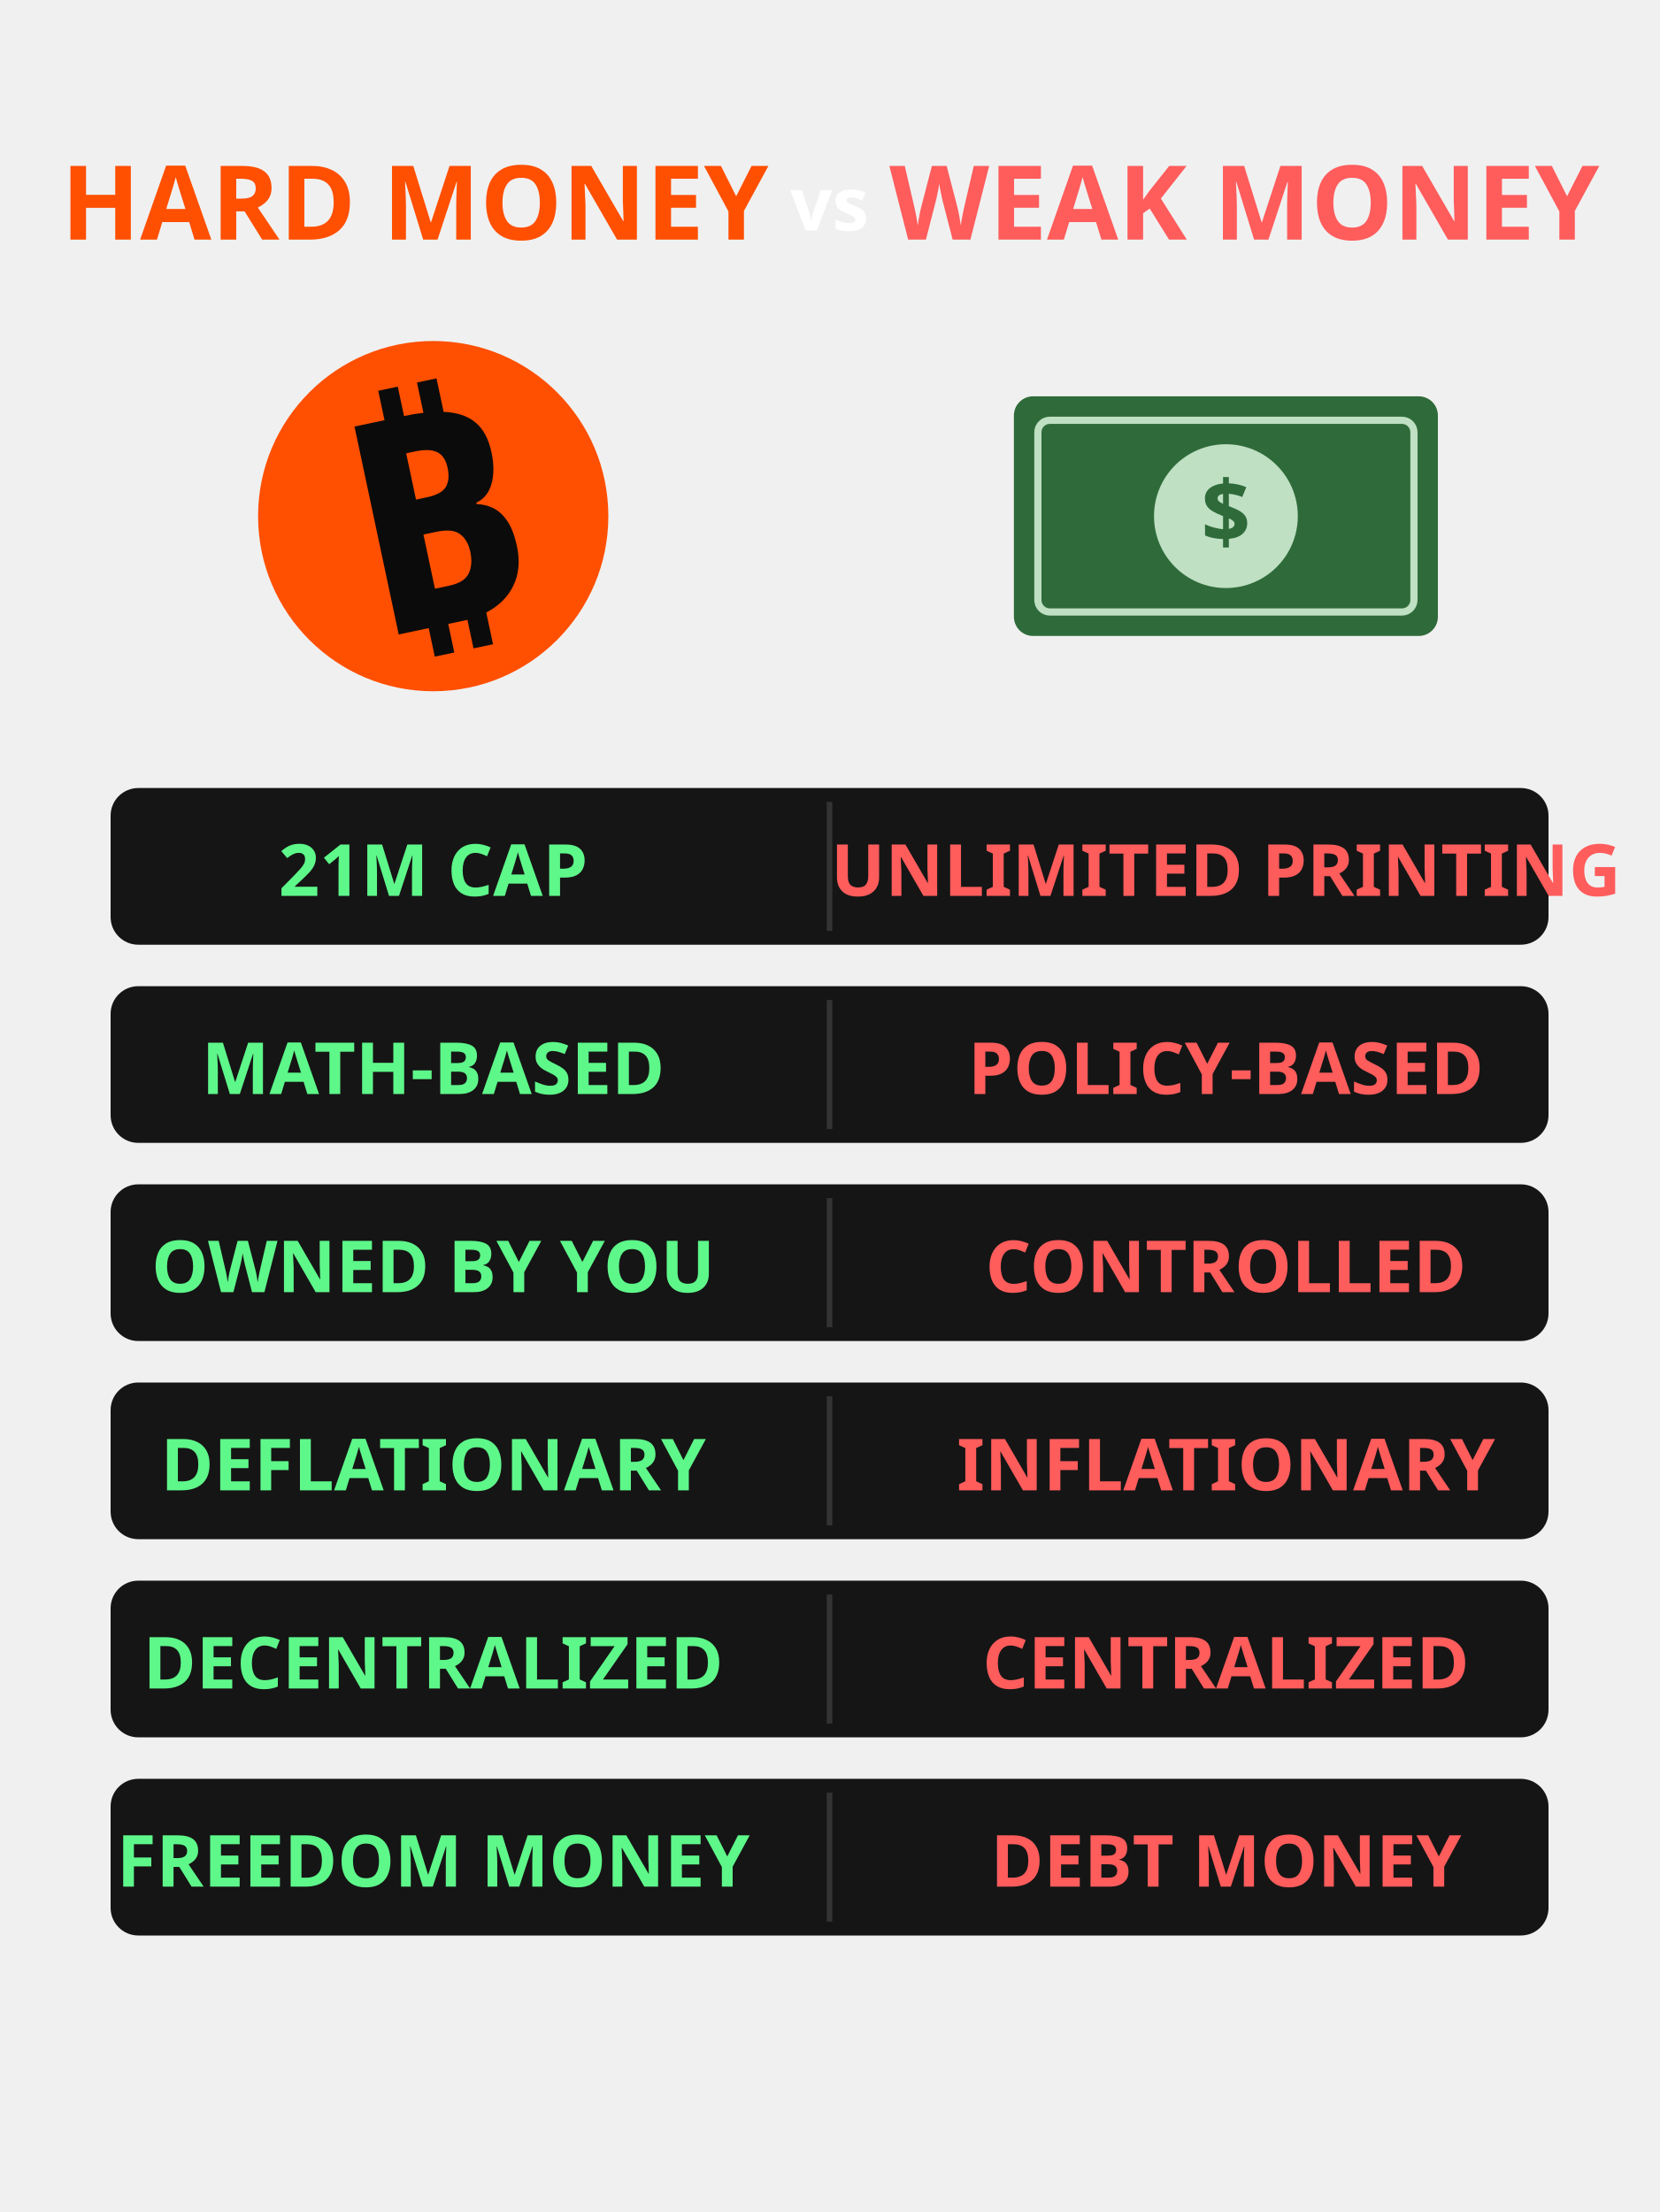
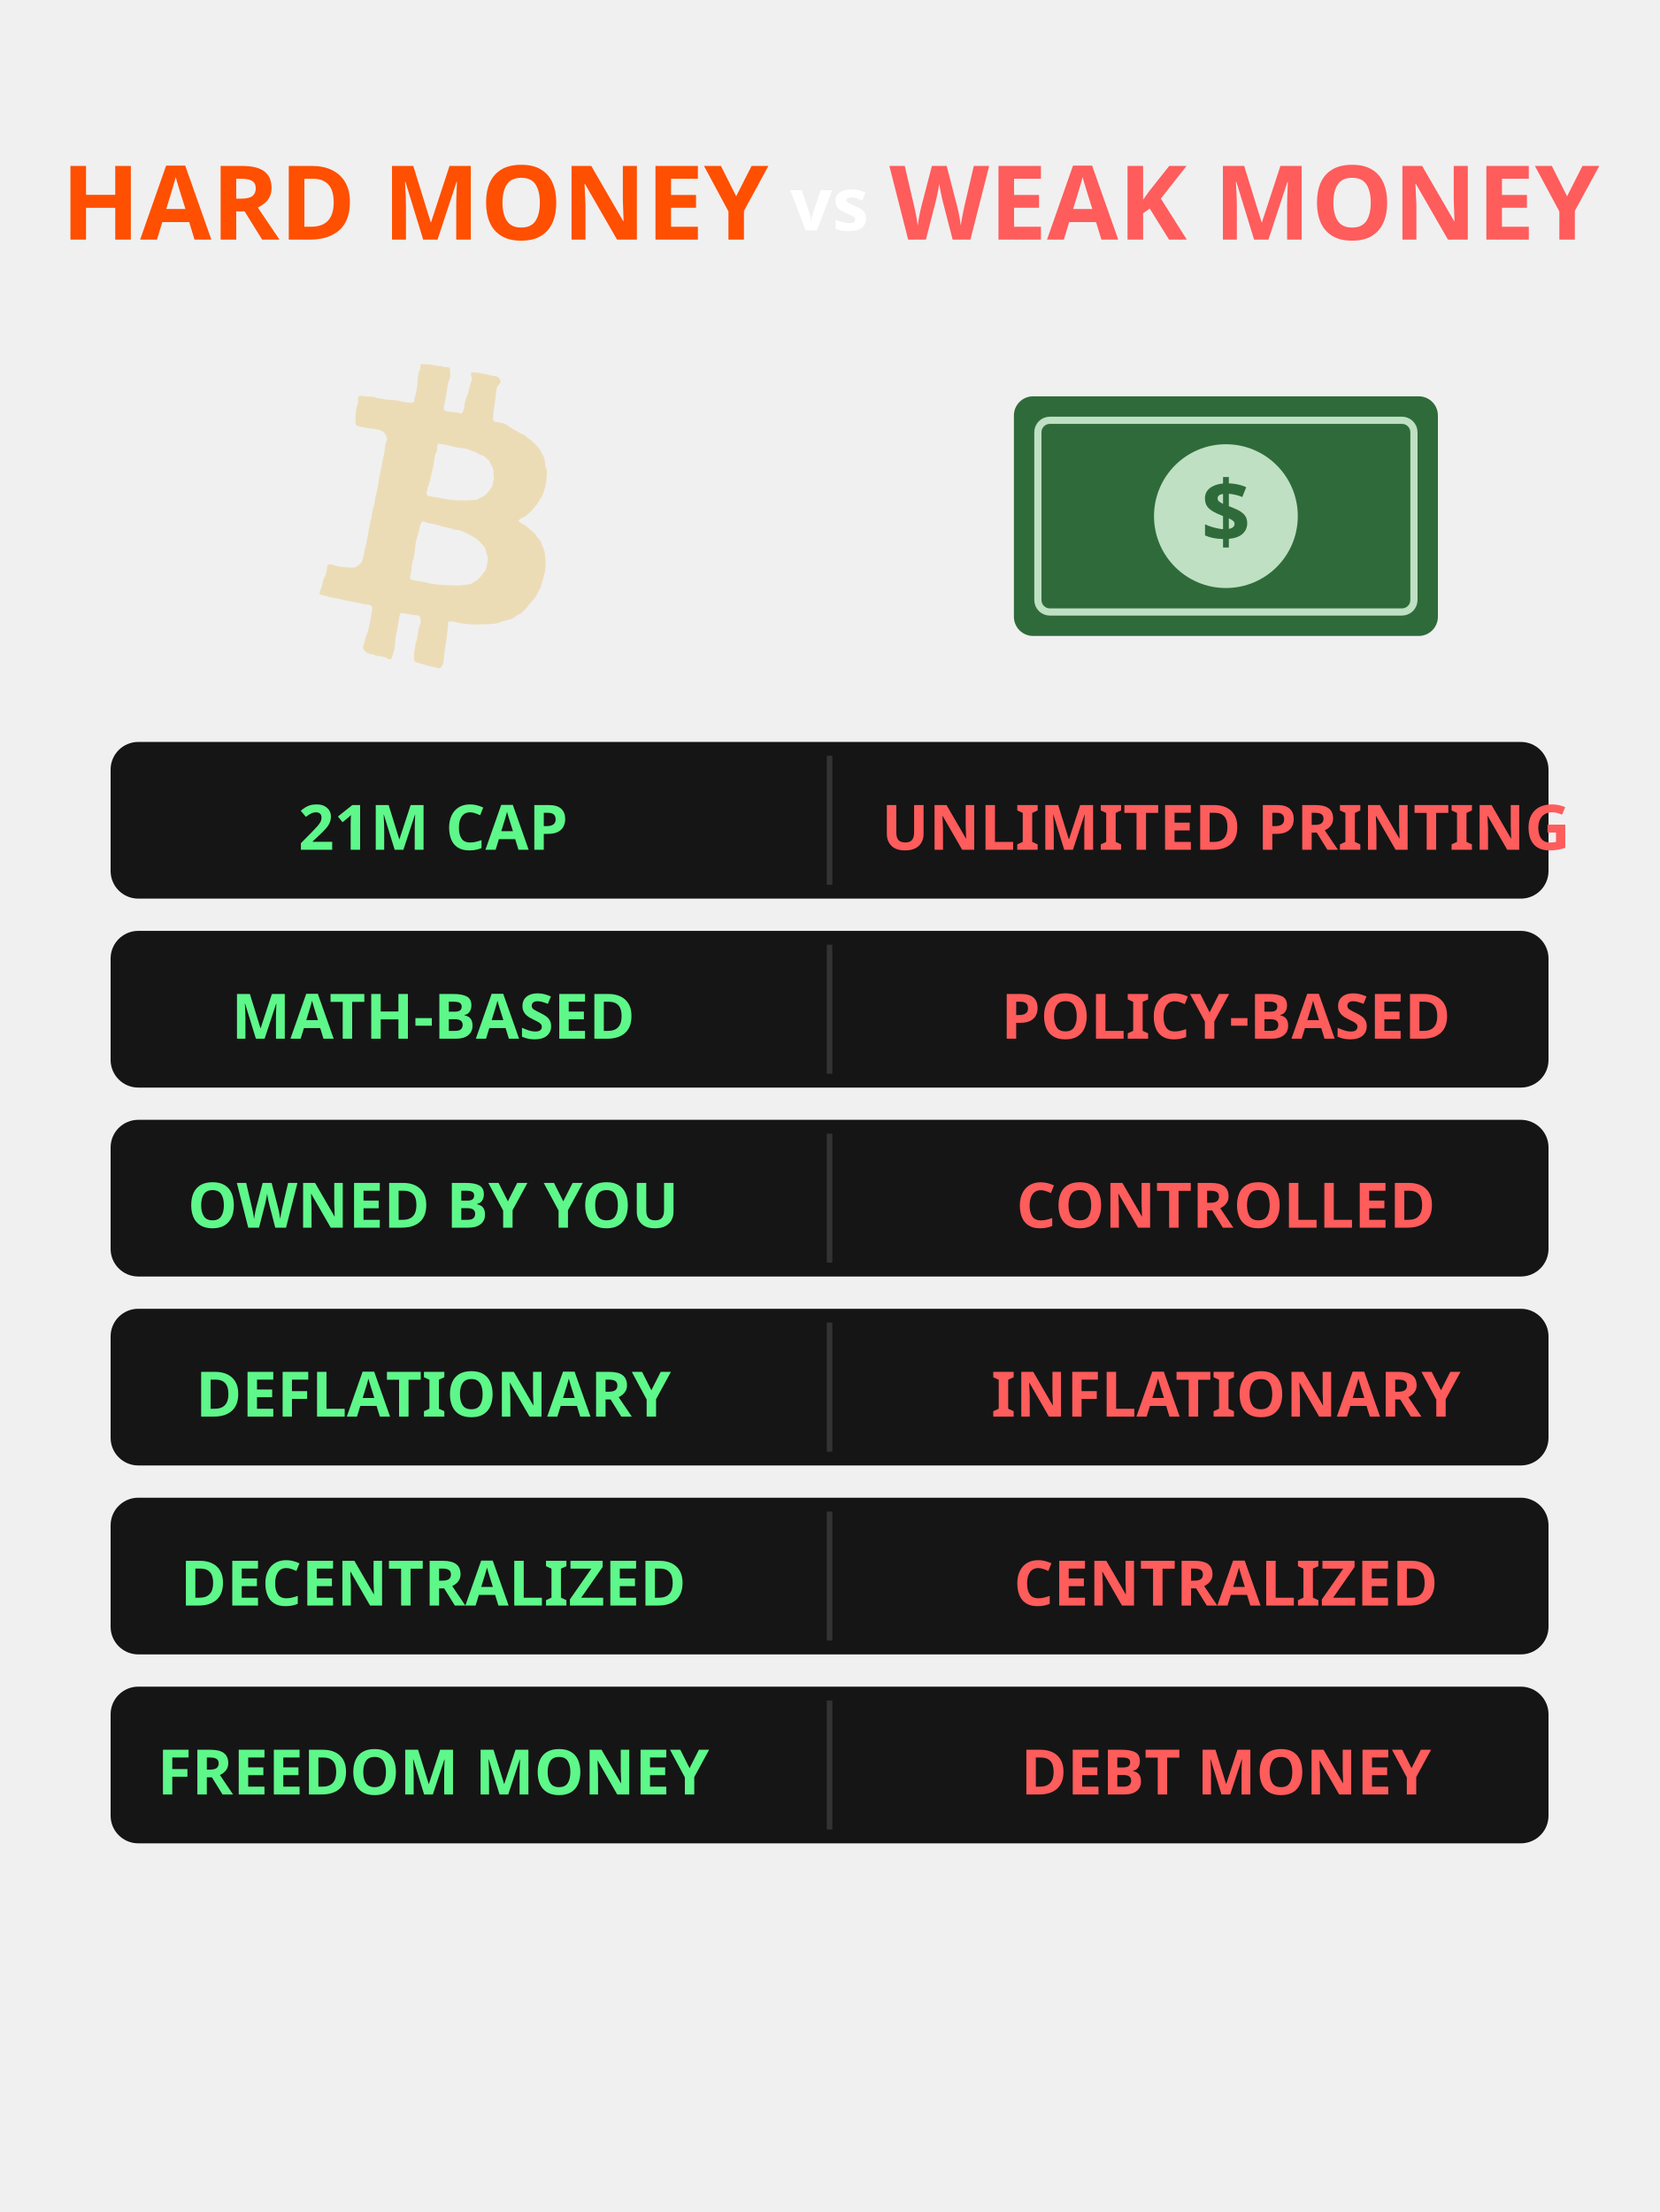
<svg xmlns="http://www.w3.org/2000/svg" width="1800" height="2400" viewBox="0 0 1800 2400">
-   <defs />
+   <defs>
+     <filter id="grain" x="-5%" y="-5%" width="110%" height="110%">
+       <feTurbulence type="fractalNoise" baseFrequency="1.4" numOctaves="1" seed="7" result="n" />
+       <feColorMatrix in="n" type="matrix" values="0 0 0 0 0  0 0 0 0 0  0 0 0 0 0  0 0 0 -0.7 0.62" result="holes" />
+       <feComposite in="SourceGraphic" in2="holes" operator="out" />
+     </filter>
+   </defs>
  <text x="450" y="260" font-family="Adwaita Sans" font-weight="900" font-size="112" fill="#ff4f00" text-anchor="middle">HARD MONEY</text>
  <text x="1350" y="260" font-family="Adwaita Sans" font-weight="900" font-size="112" fill="#ff5c5c" text-anchor="middle">WEAK MONEY</text>
  <text x="900" y="250" font-family="Adwaita Sans" font-weight="700" font-size="80" fill="#ffffff" text-anchor="middle">vs</text>
-   <circle cx="470" cy="560" r="190" fill="#ff4f00" />
-   <text x="470" y="677.8" font-family="Adwaita Sans" font-weight="900" font-size="323.0" fill="#0b0b0b" text-anchor="middle" transform="rotate(-12 470 560)">₿</text>
+   <g transform="translate(336.6,253.2) scale(0.44141)">
+     <path d="m 310.738,1067.478 c -2.069,-0.76 -6.569,-1.687 -10,-2.061 -3.431,-0.374 -12.313,-2.667 -19.738,-5.096 -7.425,-2.429 -15.518,-4.871 -17.984,-5.426 -7.554,-1.699 -8.016,-2.588 -8.016,-15.425 0,-7.417 0.508,-12.66 1.5,-15.471 0.825,-2.338 1.5,-6.522 1.5,-9.297 0,-2.988 0.984,-7.525 2.413,-11.124 1.382,-3.48 2.901,-10.353 3.554,-16.078 1.652,-14.485 2.957,-20.377 5.736,-25.881 2.151,-4.261 2.375,-5.657 1.764,-11 -0.385,-3.366 -1.315,-7.32 -2.066,-8.787 -1.238,-2.418 -1.999,-2.705 -8.133,-3.071 -3.722,-0.222 -13.872,-1.688 -22.557,-3.257 -13.63,-2.463 -15.973,-2.659 -17.128,-1.429 -1.379,1.468 -3.555,11.403 -5.569,25.425 -1.587,11.048 -3.988,24.034 -5.547,30 -0.719,2.75 -1.605,10.4 -1.97,17 -0.518,9.372 -1.429,14.628 -4.159,24 -1.923,6.6 -3.9,13.012 -4.395,14.25 -1.156,2.892 -5.044,2.968 -9.541,0.189 -4.898,-3.027 -16.049,-5.939 -22.744,-5.939 -4.373,0 -6.607,-0.54 -8.853,-2.139 -1.858,-1.323 -5.352,-2.394 -9.154,-2.807 -7.286,-0.79 -10.871,-2.543 -15.791,-7.721 -4.705,-4.952 -5.285,-7.154 -3.286,-12.473 0.901,-2.397 2.474,-8.269 3.495,-13.048 1.022,-4.779 3.206,-11.663 4.854,-15.298 1.648,-3.635 3.485,-9.4 4.082,-12.811 0.597,-3.411 1.94,-9.352 2.984,-13.202 1.044,-3.85 2.397,-11.05 3.006,-16 0.609,-4.95 1.762,-12.001 2.563,-15.669 2.511,-11.507 -0.198,-14.484 -14.394,-15.816 -4.933,-0.463 -9.8,-1.278 -10.816,-1.812 -1.016,-0.534 -3.872,-1.272 -6.347,-1.639 -2.475,-0.368 -6.525,-1.075 -9,-1.573 -2.475,-0.497 -8.55,-1.646 -13.5,-2.552 -4.95,-0.907 -13.725,-2.936 -19.5,-4.509 -5.775,-1.573 -14.635,-3.3 -19.689,-3.838 -5.054,-0.537 -10.561,-1.687 -12.239,-2.554 -1.677,-0.867 -6.542,-2.264 -10.811,-3.103 C 24.197,888.26 23,887.629 23,883.972 c 0,-1.689 0.689,-4.403 1.531,-6.031 2.313,-4.472 5.337,-14.655 6.517,-21.94 0.643,-3.973 2.052,-7.95 3.624,-10.23 3.182,-4.615 6.26,-15.565 6.299,-22.409 0.059,-10.347 5.21,-12.063 20.529,-6.838 4.4,1.501 10.475,2.824 13.5,2.941 3.025,0.117 10.9,0.81 17.5,1.542 17.008,1.885 17.292,1.799 31.093,-9.415 3.555,-2.888 6.257,-10.948 8.916,-26.591 0.888,-5.225 2.327,-11.975 3.197,-15 0.87,-3.025 2.227,-8.875 3.014,-13 0.788,-4.125 2.084,-10.65 2.88,-14.5 0.796,-3.85 2.317,-13.093 3.378,-20.539 1.07,-7.504 2.832,-15.528 3.954,-18 1.113,-2.453 2.033,-6.261 2.046,-8.461 0.033,-5.95 2.764,-19.349 5.031,-24.685 1.095,-2.577 1.991,-6.142 1.991,-7.922 0,-4.768 2.857,-19.856 4.525,-23.893 0.795,-1.925 2.14,-8.225 2.988,-14 2.993,-20.375 6.398,-38.422 9.137,-48.431 0.742,-2.712 1.35,-6.335 1.35,-8.051 0,-3.01 2.154,-13.53 5.327,-26.018 0.838,-3.3 1.82,-10.05 2.18,-15 0.463,-6.36 1.365,-10.522 3.075,-14.188 3.097,-6.643 3.042,-8.736 -0.431,-16.478 -2.398,-5.345 -3.747,-6.948 -8.507,-10.108 -6.001,-3.984 -9.923,-4.951 -27.143,-6.69 -8.844,-0.893 -29.843,-5.075 -34.639,-6.899 -4.956,-1.884 -5.178,-2.896 -4.589,-20.906 0.53,-16.202 2.027,-25.281 5.727,-34.732 0.724,-1.848 0.932,-5.191 0.544,-8.705 -0.544,-4.917 -0.349,-5.988 1.413,-7.75 2.206,-2.206 6.371,-2.631 10.477,-1.07 1.41,0.536 7.401,1.046 13.315,1.134 5.914,0.088 11.877,0.585 13.252,1.105 7.554,2.854 25.86,6.096 39,6.907 17.482,1.079 24.731,2.058 27.829,3.757 1.281,0.703 7.131,1.668 13,2.145 5.869,0.477 11.588,1.145 12.709,1.484 1.302,0.394 3.017,-0.154 4.75,-1.518 2.226,-1.751 2.712,-2.934 2.712,-6.593 0,-2.453 0.704,-6.133 1.565,-8.177 2.617,-6.217 5.654,-23.98 6.447,-37.718 0.866,-14.991 2.317,-22.638 5.178,-27.292 1.581,-2.572 1.883,-4.233 1.379,-7.596 -0.854,-5.695 0.703,-7.04 7.157,-6.185 2.626,0.348 8.149,0.756 12.274,0.906 4.125,0.15 10.65,1.029 14.5,1.952 3.85,0.923 9.7,1.703 13,1.732 3.3,0.029 7.125,0.696 8.5,1.482 1.401,0.801 5.222,1.445 8.693,1.465 8.606,0.049 9.307,1.21 9.307,15.411 0,9.949 -0.258,11.478 -2.868,17.027 -1.819,3.869 -3.119,8.655 -3.554,13.097 -1.072,10.922 -3.133,22.806 -8.152,47 -2.913,14.044 -2.224,14.865 14.244,16.955 6.694,0.85 13.669,1.548 15.5,1.551 1.831,0.003 4.619,0.678 6.194,1.5 1.575,0.822 3.643,1.494 4.595,1.494 4.153,0 8.01,-8.514 9.06,-20 0.864,-9.45 3.216,-17.864 7.078,-25.317 1.973,-3.808 3.315,-8.298 3.886,-13 0.479,-3.951 2.466,-11.552 4.414,-16.891 3.427,-9.39 3.495,-9.845 2.073,-13.876 C 395.662,351.624 395,348.22 395,346.353 c 0,-5.659 2.517,-6.102 19.271,-3.391 7.826,1.266 15.283,2.698 16.571,3.18 2.988,1.12 15.909,3.811 23.531,4.9 6.217,0.889 9.623,3.162 12.222,8.157 2.265,4.353 1.681,7.203 -2.44,11.909 -5.111,5.836 -5.792,7.334 -6.541,14.391 -0.895,8.431 -3.427,27.18 -5.266,39 -0.856,5.5 -1.972,15.6 -2.48,22.444 -1.117,15.058 -0.744,15.747 9.24,17.047 13.992,1.823 23.831,5.167 27.865,9.473 2.321,2.477 4.819,3.991 21.778,13.202 3.712,2.016 7.808,4.48 9.101,5.474 1.293,0.994 3.908,2.1 5.811,2.456 2.204,0.413 4.254,1.73 5.649,3.627 1.204,1.638 4.044,3.945 6.312,5.127 2.267,1.182 8.878,6.673 14.69,12.202 10.712,10.19 12.423,12.668 23.893,34.605 1.268,2.426 2.172,7.008 2.683,13.606 0.569,7.348 1.316,10.835 2.859,13.343 1.898,3.084 2.054,4.582 1.713,16.394 -0.645,22.349 -8.299,50.39 -15.968,58.5 -1.3,1.375 -3.319,4.75 -4.487,7.5 -1.168,2.75 -3.83,6.8 -5.917,9 -2.087,2.2 -5.445,6.216 -7.464,8.923 -2.019,2.708 -5.573,6.497 -7.898,8.421 -2.325,1.924 -6.252,5.373 -8.727,7.664 -2.534,2.346 -6.337,4.686 -8.705,5.355 -5.439,1.538 -10.496,5.754 -10.097,8.419 0.212,1.414 2.996,3.394 9.302,6.616 6.655,3.4 11.214,6.711 17.5,12.708 4.675,4.461 9.418,8.589 10.54,9.174 1.122,0.585 2.691,2.336 3.488,3.891 0.796,1.555 4.04,5.745 7.207,9.31 3.677,4.139 6.358,8.296 7.417,11.5 0.912,2.76 3.2,8.617 5.084,13.017 2.829,6.604 3.661,10.269 4.768,21 1.451,14.066 0.771,36.398 -1.218,40.02 -0.61,1.111 -1.814,5.386 -2.675,9.5 -0.861,4.114 -2.424,9.73 -3.473,12.48 -1.049,2.75 -2.217,6.877 -2.597,9.172 -0.38,2.295 -2.04,6.301 -3.69,8.903 -1.65,2.602 -3.88,6.963 -4.956,9.692 -2.61,6.62 -6.183,11.62 -15.291,21.39 -4.182,4.486 -7.604,8.709 -7.604,9.385 0,0.675 -4.068,5.377 -9.041,10.447 -6.647,6.779 -10.106,9.538 -13.062,10.424 -2.212,0.663 -5.815,2.825 -8.007,4.806 -4.099,3.703 -12.812,8.285 -15.739,8.277 -1.706,-0.005 -15.244,3.867 -23.151,6.621 -11.864,4.133 -14.835,4.55 -38.5,5.403 -14.975,0.54 -27.572,0.5 -33.5,-0.107 -5.225,-0.535 -13.1,-1.234 -17.5,-1.552 -4.4,-0.318 -11.912,-1.68 -16.694,-3.025 -10.316,-2.903 -18.737,-3.461 -21.218,-1.406 -1.387,1.149 -1.598,2.361 -1.075,6.168 0.394,2.862 0.052,7.84 -0.863,12.57 -0.833,4.308 -1.79,12.107 -2.126,17.332 -0.337,5.225 -1.906,16.25 -3.488,24.5 -1.582,8.25 -3.143,20.175 -3.469,26.5 -0.659,12.784 -2.592,19.736 -6.719,24.159 -2.93,3.14 -5.365,3.429 -11.11,1.319 z  M 371.5,864.972 c 3.3,-0.559 9.978,-1.399 14.839,-1.866 6.679,-0.642 9.49,-1.374 11.5,-2.997 1.463,-1.182 4.474,-2.981 6.69,-3.998 4.612,-2.118 15.527,-12.689 19.216,-18.61 1.37,-2.2 3.784,-5.367 5.363,-7.037 2.062,-2.181 3.041,-4.437 3.472,-8 0.33,-2.73 1.196,-6.988 1.924,-9.463 2.519,-8.562 2.665,-14.194 0.528,-20.405 -1.093,-3.177 -2.635,-8.904 -3.426,-12.728 -1.349,-6.52 -1.921,-7.483 -9.186,-15.486 -4.261,-4.694 -8.823,-9.287 -10.137,-10.207 -1.314,-0.92 -4.176,-3.109 -6.359,-4.863 -2.183,-1.754 -4.972,-3.504 -6.197,-3.887 -1.225,-0.383 -4.199,-2.048 -6.608,-3.698 -2.409,-1.65 -7.809,-4.316 -12,-5.924 -4.191,-1.608 -9.108,-3.796 -10.927,-4.862 C 367.916,729.604 365.019,729 360.893,729 c -3.637,0 -7.25,-0.653 -9.193,-1.663 -1.76,-0.914 -5.9,-2.219 -9.2,-2.899 -14.502,-2.987 -20.936,-4.613 -23.493,-5.935 -1.507,-0.779 -5.388,-1.891 -8.624,-2.471 -3.236,-0.579 -8.808,-1.715 -12.383,-2.522 -3.575,-0.808 -7.407,-1.478 -8.515,-1.49 -1.108,-0.011 -3.694,-0.921 -5.746,-2.021 -7.592,-4.069 -11.66,-1.474 -13.814,8.811 -1.745,8.331 -6.552,26.994 -8.291,32.189 -2.042,6.101 -3.426,14.843 -4.986,31.5 -0.832,8.886 -1.925,15.177 -2.991,17.223 -2.231,4.28 -4.656,17.27 -4.656,24.938 -9e-5,3.388 -0.894,9.013 -1.987,12.5 -4.356,13.895 -3.16,14.791 24.487,18.344 7.168,0.921 14.57,2.459 16.5,3.428 2.046,1.027 8.278,2.257 15,2.96 6.325,0.662 12.625,1.463 14,1.779 1.375,0.317 12.175,0.882 24,1.256 11.825,0.374 22.175,0.766 23,0.87 0.825,0.104 4.2,-0.268 7.5,-0.827 z m 30.398,-209.464 c 8.177,-0.721 9.803,-1.184 12.517,-3.567 1.715,-1.506 5.136,-3.28 7.602,-3.942 5.28,-1.418 13.222,-8.255 17.09,-14.713 1.434,-2.393 3.515,-5.349 4.625,-6.569 2.814,-3.091 4.268,-6.164 4.268,-9.021 0,-1.339 0.893,-5.231 1.985,-8.648 1.707,-5.345 1.847,-7.187 0.995,-13.188 -0.544,-3.836 -0.719,-8.053 -0.388,-9.37 0.758,-3.02 -1.933,-11.242 -5.302,-16.199 -1.417,-2.085 -3.233,-5.714 -4.035,-8.063 -1.046,-3.064 -2.674,-5.108 -5.76,-7.231 -2.366,-1.628 -5.15,-4.125 -6.188,-5.549 -1.338,-1.836 -3.795,-3.102 -8.447,-4.351 -3.794,-1.018 -8.205,-3.073 -10.461,-4.872 -2.308,-1.841 -6.784,-3.903 -10.964,-5.052 -3.885,-1.068 -9.03,-2.945 -11.433,-4.171 -3.239,-1.653 -7.359,-2.479 -15.936,-3.197 -6.589,-0.551 -13.934,-1.816 -17.067,-2.938 -5.161,-1.849 -27.322,-6.403 -36.737,-7.55 -3.88,-0.473 -4.322,-0.292 -5.25,2.149 -0.557,1.466 -1.013,5.279 -1.013,8.474 0,4.395 -0.632,6.94 -2.597,10.456 -2.052,3.671 -3.099,8.161 -4.987,21.376 -1.314,9.201 -3.27,19.308 -4.345,22.46 -1.075,3.152 -2.496,9.452 -3.156,14 -0.661,4.548 -3.386,14.658 -6.058,22.466 -5.76,16.839 -6.356,23.274 -2.397,25.868 1.353,0.886 5.519,1.996 9.259,2.465 10.155,1.275 20.517,2.997 21.429,3.56 1.184,0.732 17.84,3.431 29.352,4.757 11.37,1.309 39.411,1.393 53.398,0.16 z" fill="#ecdcb6" />
+   </g>
  <rect x="1100.0" y="430.0" width="460" height="260" rx="20.8" fill="#2f6b3a" />
  <rect x="1126.0" y="456.0" width="408.0" height="208.0" rx="13.0" fill="none" stroke="#bfe0c3" stroke-width="7.8" />
  <circle cx="1330" cy="560" r="78.0" fill="#bfe0c3" />
  <text x="1330" y="588.6" font-family="Adwaita Sans" font-weight="900" font-size="93.6" fill="#2f6b3a" text-anchor="middle">$</text>
-   <rect x="120" y="855" width="1560" height="170" rx="30" fill="#151515" />
-   <line x1="900" y1="870" x2="900" y2="1010" stroke="#333" stroke-width="6" />
-   <text x="470" y="972" font-family="Adwaita Sans" font-weight="900" font-size="78" fill="#5ef78a" text-anchor="middle">21M CAP</text>
-   <text x="1330" y="972" font-family="Adwaita Sans" font-weight="900" font-size="78" fill="#ff5c5c" text-anchor="middle">UNLIMITED PRINTING</text>
-   <rect x="120" y="1070" width="1560" height="170" rx="30" fill="#151515" />
-   <line x1="900" y1="1085" x2="900" y2="1225" stroke="#333" stroke-width="6" />
-   <text x="470" y="1187" font-family="Adwaita Sans" font-weight="900" font-size="78" fill="#5ef78a" text-anchor="middle">MATH-BASED</text>
-   <text x="1330" y="1187" font-family="Adwaita Sans" font-weight="900" font-size="78" fill="#ff5c5c" text-anchor="middle">POLICY-BASED</text>
-   <rect x="120" y="1285" width="1560" height="170" rx="30" fill="#151515" />
-   <line x1="900" y1="1300" x2="900" y2="1440" stroke="#333" stroke-width="6" />
-   <text x="470" y="1402" font-family="Adwaita Sans" font-weight="900" font-size="78" fill="#5ef78a" text-anchor="middle">OWNED BY YOU</text>
-   <text x="1330" y="1402" font-family="Adwaita Sans" font-weight="900" font-size="78" fill="#ff5c5c" text-anchor="middle">CONTROLLED</text>
-   <rect x="120" y="1500" width="1560" height="170" rx="30" fill="#151515" />
-   <line x1="900" y1="1515" x2="900" y2="1655" stroke="#333" stroke-width="6" />
-   <text x="470" y="1617" font-family="Adwaita Sans" font-weight="900" font-size="78" fill="#5ef78a" text-anchor="middle">DEFLATIONARY</text>
-   <text x="1330" y="1617" font-family="Adwaita Sans" font-weight="900" font-size="78" fill="#ff5c5c" text-anchor="middle">INFLATIONARY</text>
-   <rect x="120" y="1715" width="1560" height="170" rx="30" fill="#151515" />
-   <line x1="900" y1="1730" x2="900" y2="1870" stroke="#333" stroke-width="6" />
-   <text x="470" y="1832" font-family="Adwaita Sans" font-weight="900" font-size="78" fill="#5ef78a" text-anchor="middle">DECENTRALIZED</text>
-   <text x="1330" y="1832" font-family="Adwaita Sans" font-weight="900" font-size="78" fill="#ff5c5c" text-anchor="middle">CENTRALIZED</text>
-   <rect x="120" y="1930" width="1560" height="170" rx="30" fill="#151515" />
-   <line x1="900" y1="1945" x2="900" y2="2085" stroke="#333" stroke-width="6" />
-   <text x="470" y="2047" font-family="Adwaita Sans" font-weight="900" font-size="78" fill="#5ef78a" text-anchor="middle">FREEDOM MONEY</text>
-   <text x="1330" y="2047" font-family="Adwaita Sans" font-weight="900" font-size="78" fill="#ff5c5c" text-anchor="middle">DEBT MONEY</text>
+   <rect x="120" y="805" width="1560" height="170" rx="30" fill="#151515" />
+   <line x1="900" y1="820" x2="900" y2="960" stroke="#333" stroke-width="6" />
+   <text x="470" y="922" font-family="Adwaita Sans" font-weight="900" font-size="68" fill="#5ef78a" text-anchor="middle">21M CAP</text>
+   <text x="1330" y="922" font-family="Adwaita Sans" font-weight="900" font-size="68" fill="#ff5c5c" text-anchor="middle">UNLIMITED PRINTING</text>
+   <rect x="120" y="1010" width="1560" height="170" rx="30" fill="#151515" />
+   <line x1="900" y1="1025" x2="900" y2="1165" stroke="#333" stroke-width="6" />
+   <text x="470" y="1127" font-family="Adwaita Sans" font-weight="900" font-size="68" fill="#5ef78a" text-anchor="middle">MATH-BASED</text>
+   <text x="1330" y="1127" font-family="Adwaita Sans" font-weight="900" font-size="68" fill="#ff5c5c" text-anchor="middle">POLICY-BASED</text>
+   <rect x="120" y="1215" width="1560" height="170" rx="30" fill="#151515" />
+   <line x1="900" y1="1230" x2="900" y2="1370" stroke="#333" stroke-width="6" />
+   <text x="470" y="1332" font-family="Adwaita Sans" font-weight="900" font-size="68" fill="#5ef78a" text-anchor="middle">OWNED BY YOU</text>
+   <text x="1330" y="1332" font-family="Adwaita Sans" font-weight="900" font-size="68" fill="#ff5c5c" text-anchor="middle">CONTROLLED</text>
+   <rect x="120" y="1420" width="1560" height="170" rx="30" fill="#151515" />
+   <line x1="900" y1="1435" x2="900" y2="1575" stroke="#333" stroke-width="6" />
+   <text x="470" y="1537" font-family="Adwaita Sans" font-weight="900" font-size="68" fill="#5ef78a" text-anchor="middle">DEFLATIONARY</text>
+   <text x="1330" y="1537" font-family="Adwaita Sans" font-weight="900" font-size="68" fill="#ff5c5c" text-anchor="middle">INFLATIONARY</text>
+   <rect x="120" y="1625" width="1560" height="170" rx="30" fill="#151515" />
+   <line x1="900" y1="1640" x2="900" y2="1780" stroke="#333" stroke-width="6" />
+   <text x="470" y="1742" font-family="Adwaita Sans" font-weight="900" font-size="68" fill="#5ef78a" text-anchor="middle">DECENTRALIZED</text>
+   <text x="1330" y="1742" font-family="Adwaita Sans" font-weight="900" font-size="68" fill="#ff5c5c" text-anchor="middle">CENTRALIZED</text>
+   <rect x="120" y="1830" width="1560" height="170" rx="30" fill="#151515" />
+   <line x1="900" y1="1845" x2="900" y2="1985" stroke="#333" stroke-width="6" />
+   <text x="470" y="1947" font-family="Adwaita Sans" font-weight="900" font-size="68" fill="#5ef78a" text-anchor="middle">FREEDOM MONEY</text>
+   <text x="1330" y="1947" font-family="Adwaita Sans" font-weight="900" font-size="68" fill="#ff5c5c" text-anchor="middle">DEBT MONEY</text>
</svg>
